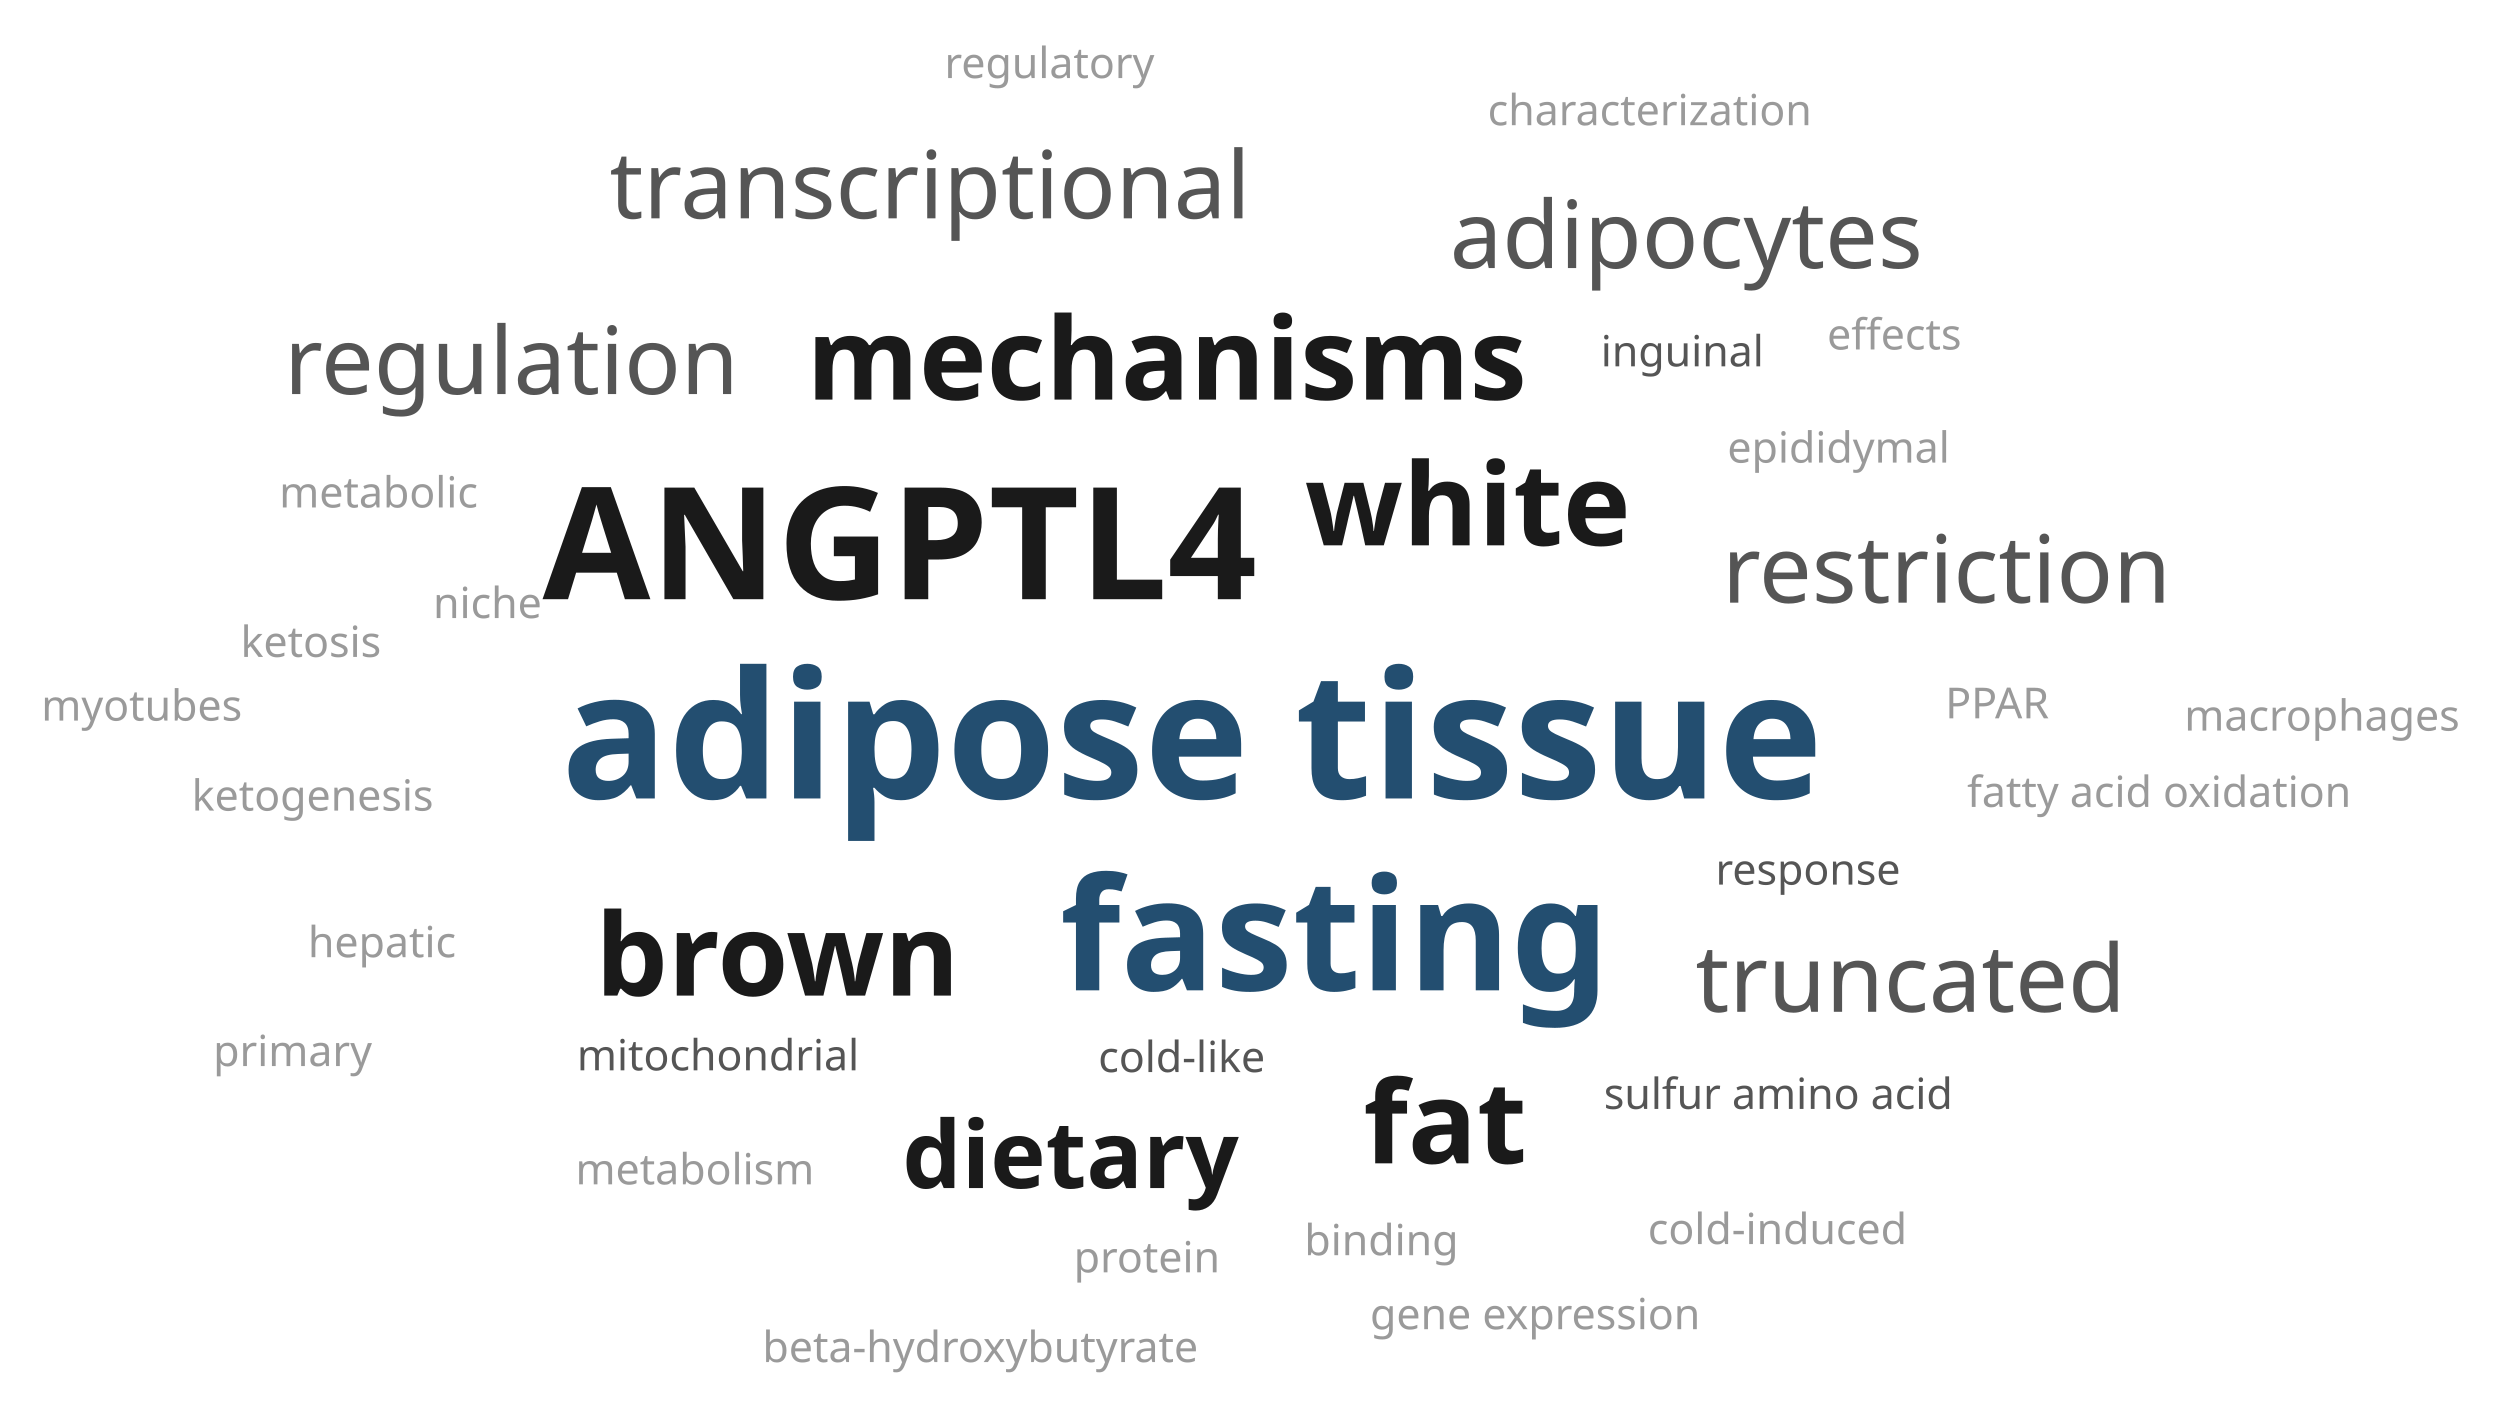
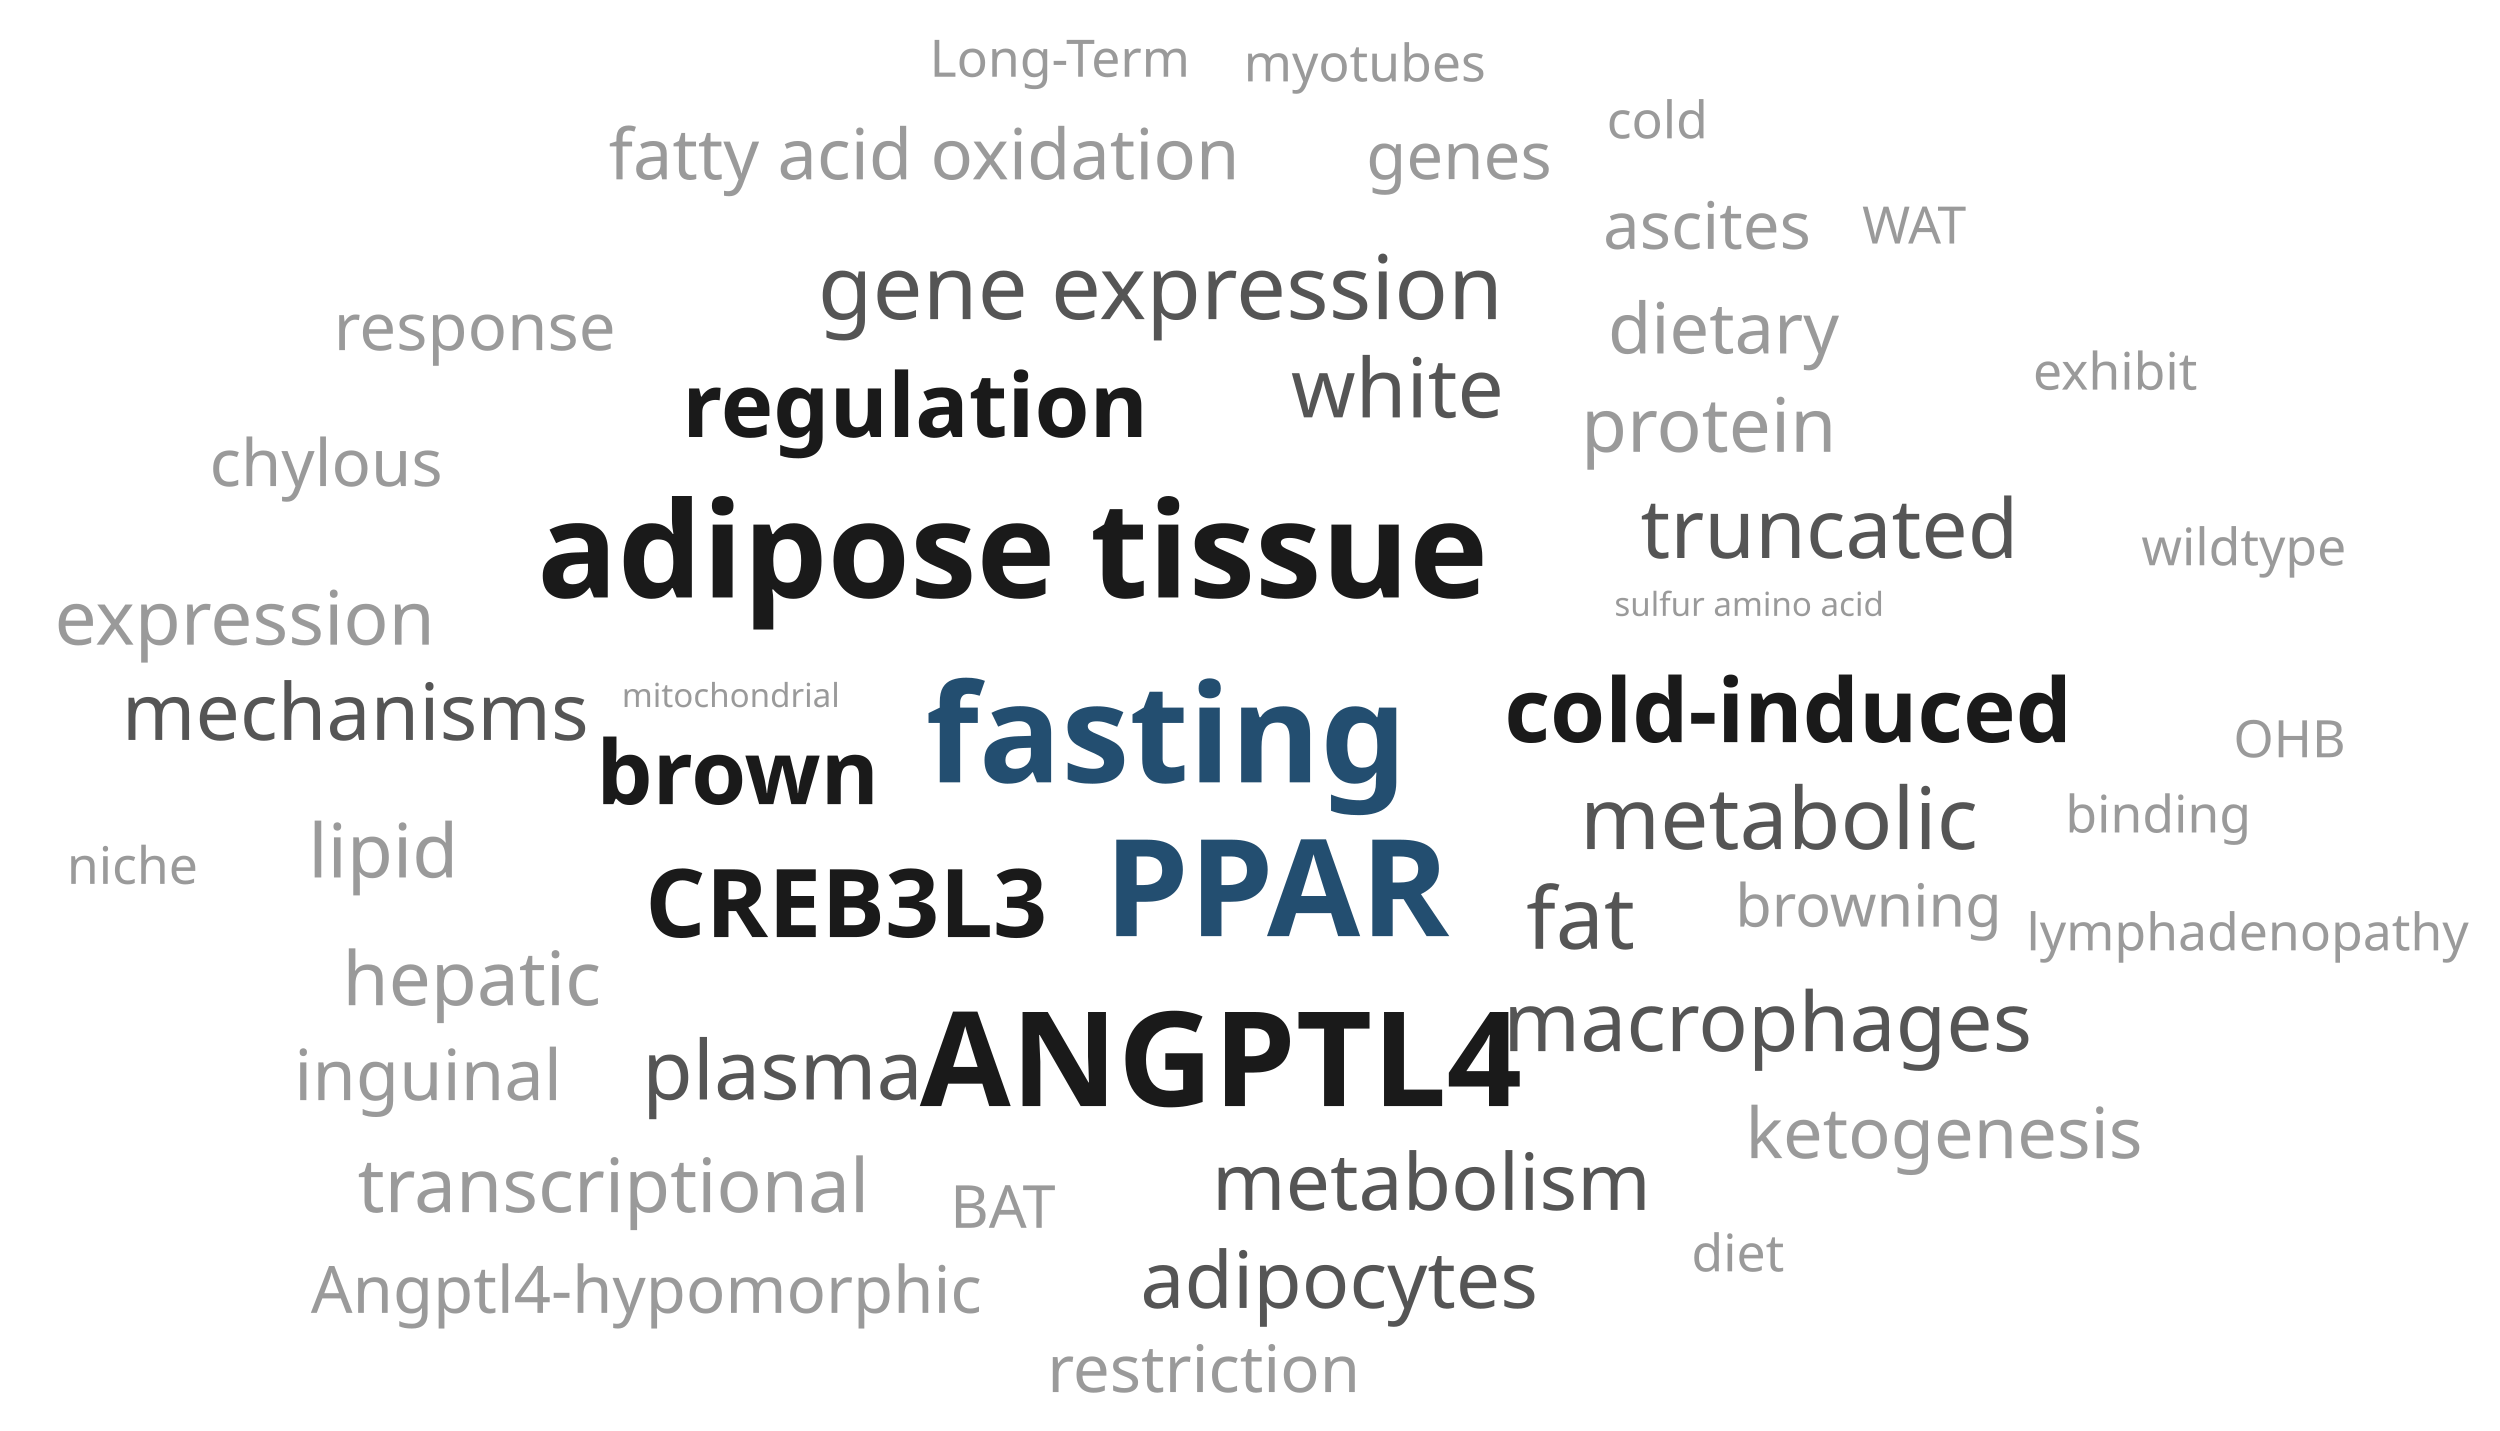
- <svg xmlns="http://www.w3.org/2000/svg" viewBox="-417.2 -255.4 875.0 492.3" role="img" aria-label="Word cloud of research themes from Philip Ruppert's publications" font-family="Space Grotesk, IBM Plex Sans, sans-serif">
-   <text x="0.0" y="0.0" font-size="62.0" font-weight="600" fill="#234E70" text-anchor="middle" dominant-baseline="central">adipose tissue</text>
-   <text x="50.0" y="70.0" font-size="54.7" font-weight="600" fill="#234E70" text-anchor="middle" dominant-baseline="central">fasting</text>
-   <text x="-102.3" y="-66.9" font-size="54.7" font-weight="600" fill="#1A1A1A" text-anchor="middle" dominant-baseline="central">ANGPTL4</text>
-   <text x="96.5" y="-80.1" font-size="40.1" font-weight="600" fill="#1A1A1A" text-anchor="middle" dominant-baseline="central">white</text>
-   <text x="-145.1" y="77.5" font-size="40.1" font-weight="600" fill="#1A1A1A" text-anchor="middle" dominant-baseline="central">brown</text>
-   <text x="-8.9" y="-131.1" font-size="40.1" font-weight="600" fill="#1A1A1A" text-anchor="middle" dominant-baseline="central">mechanisms</text>
-   <text x="88.6" y="136.2" font-size="40.1" font-weight="600" fill="#1A1A1A" text-anchor="middle" dominant-baseline="central">fat</text>
-   <text x="-42.5" y="147.7" font-size="32.8" font-weight="600" fill="#1A1A1A" text-anchor="middle" dominant-baseline="central">dietary</text>
-   <text x="264.1" y="-57.2" font-size="32.8" font-weight="500" fill="#555555" text-anchor="middle" dominant-baseline="central">restriction</text>
-   <text x="-91.7" y="-191.7" font-size="32.8" font-weight="500" fill="#555555" text-anchor="middle" dominant-baseline="central">transcriptional</text>
-   <text x="-238.2" y="-130.2" font-size="32.8" font-weight="500" fill="#555555" text-anchor="middle" dominant-baseline="central">regulation</text>
-   <text x="251.5" y="86.0" font-size="32.8" font-weight="500" fill="#555555" text-anchor="middle" dominant-baseline="central">truncated</text>
-   <text x="173.0" y="-174.3" font-size="32.8" font-weight="500" fill="#555555" text-anchor="middle" dominant-baseline="central">adipocytes</text>
-   <text x="-165.9" y="113.4" font-size="15.0" font-weight="500" fill="#555555" text-anchor="middle" dominant-baseline="central">mitochondrial</text>
-   <text x="205.2" y="126.9" font-size="15.0" font-weight="500" fill="#555555" text-anchor="middle" dominant-baseline="central">sulfur amino acid</text>
-   <text x="-3.6" y="114.0" font-size="15.0" font-weight="500" fill="#555555" text-anchor="middle" dominant-baseline="central">cold-like</text>
-   <text x="215.6" y="48.4" font-size="15.0" font-weight="500" fill="#555555" text-anchor="middle" dominant-baseline="central">response</text>
-   <text x="171.6" y="-133.0" font-size="15.0" font-weight="500" fill="#555555" text-anchor="middle" dominant-baseline="central">inguinal</text>
-   <text x="226.3" y="-99.3" font-size="15.0" font-weight="500" fill="#9a9a9a" text-anchor="middle" dominant-baseline="central">epididymal</text>
-   <text x="66.3" y="178.1" font-size="15.0" font-weight="500" fill="#9a9a9a" text-anchor="middle" dominant-baseline="central">binding</text>
-   <text x="-15.8" y="184.1" font-size="15.0" font-weight="500" fill="#9a9a9a" text-anchor="middle" dominant-baseline="central">protein</text>
-   <text x="-174.0" y="153.3" font-size="15.0" font-weight="500" fill="#9a9a9a" text-anchor="middle" dominant-baseline="central">metabolism</text>
-   <text x="338.5" y="21.2" font-size="15.0" font-weight="500" fill="#9a9a9a" text-anchor="middle" dominant-baseline="central">fatty acid oxidation</text>
-   <text x="-283.5" y="73.8" font-size="15.0" font-weight="500" fill="#9a9a9a" text-anchor="middle" dominant-baseline="central">hepatic</text>
-   <text x="-307.8" y="22.5" font-size="15.0" font-weight="500" fill="#9a9a9a" text-anchor="middle" dominant-baseline="central">ketogenesis</text>
-   <text x="-308.4" y="-31.3" font-size="15.0" font-weight="500" fill="#9a9a9a" text-anchor="middle" dominant-baseline="central">ketosis</text>
-   <text x="-284.7" y="-83.6" font-size="15.0" font-weight="500" fill="#9a9a9a" text-anchor="middle" dominant-baseline="central">metabolic</text>
-   <text x="204.9" y="174.2" font-size="15.0" font-weight="500" fill="#9a9a9a" text-anchor="middle" dominant-baseline="central">cold-induced</text>
-   <text x="120.1" y="204.0" font-size="15.0" font-weight="500" fill="#9a9a9a" text-anchor="middle" dominant-baseline="central">gene expression</text>
-   <text x="-246.6" y="-44.9" font-size="15.0" font-weight="500" fill="#9a9a9a" text-anchor="middle" dominant-baseline="central">niche</text>
-   <text x="245.8" y="-138.9" font-size="15.0" font-weight="500" fill="#9a9a9a" text-anchor="middle" dominant-baseline="central">effects</text>
-   <text x="-74.1" y="215.5" font-size="15.0" font-weight="500" fill="#9a9a9a" text-anchor="middle" dominant-baseline="central">beta-hydroxybutyrate</text>
-   <text x="-314.8" y="111.9" font-size="15.0" font-weight="500" fill="#9a9a9a" text-anchor="middle" dominant-baseline="central">primary</text>
-   <text x="-367.6" y="-9.0" font-size="15.0" font-weight="500" fill="#9a9a9a" text-anchor="middle" dominant-baseline="central">myotubes</text>
-   <text x="-49.9" y="-233.9" font-size="15.0" font-weight="500" fill="#9a9a9a" text-anchor="middle" dominant-baseline="central">regulatory</text>
-   <text x="281.8" y="-9.8" font-size="15.0" font-weight="500" fill="#9a9a9a" text-anchor="middle" dominant-baseline="central">PPAR</text>
-   <text x="160.2" y="-217.4" font-size="15.0" font-weight="500" fill="#9a9a9a" text-anchor="middle" dominant-baseline="central">characterization</text>
-   <text x="395.5" y="-5.5" font-size="15.0" font-weight="500" fill="#9a9a9a" text-anchor="middle" dominant-baseline="central">macrophages</text>
+ <svg xmlns="http://www.w3.org/2000/svg" viewBox="-528.6 -330.5 1133.0 648.1" role="img" aria-label="Word cloud of research themes from Philip Ruppert's publications" font-family="Space Grotesk, IBM Plex Sans, sans-serif">
+   <text x="0.0" y="0.0" font-size="62.0" font-weight="600" fill="#234E70" text-anchor="middle" dominant-baseline="central">fasting</text>
+   <text x="50.0" y="70.0" font-size="61.2" font-weight="600" fill="#234E70" text-anchor="middle" dominant-baseline="central">PPAR</text>
+   <text x="-69.7" y="-83.2" font-size="60.5" font-weight="600" fill="#1A1A1A" text-anchor="middle" dominant-baseline="central">adipose tissue</text>
+   <text x="24.7" y="147.6" font-size="59.7" font-weight="600" fill="#1A1A1A" text-anchor="middle" dominant-baseline="central">ANGPTL4</text>
+   <text x="-145.1" y="77.5" font-size="43.0" font-weight="600" fill="#1A1A1A" text-anchor="middle" dominant-baseline="central">CREB3L3</text>
+   <text x="-194.3" y="18.3" font-size="40.3" font-weight="600" fill="#1A1A1A" text-anchor="middle" dominant-baseline="central">brown</text>
+   <text x="-113.9" y="-148.1" font-size="40.3" font-weight="600" fill="#1A1A1A" text-anchor="middle" dominant-baseline="central">regulation</text>
+   <text x="281.8" y="-9.8" font-size="40.3" font-weight="600" fill="#1A1A1A" text-anchor="middle" dominant-baseline="central">cold-induced</text>
+   <text x="-2.7" y="-201.5" font-size="40.3" font-weight="500" fill="#555555" text-anchor="middle" dominant-baseline="central">gene expression</text>
+   <text x="277.6" y="39.2" font-size="38.9" font-weight="500" fill="#555555" text-anchor="middle" dominant-baseline="central">metabolic</text>
+   <text x="187.7" y="84.4" font-size="38.9" font-weight="500" fill="#555555" text-anchor="middle" dominant-baseline="central">fat</text>
+   <text x="104.7" y="-155.8" font-size="37.3" font-weight="500" fill="#555555" text-anchor="middle" dominant-baseline="central">white</text>
+   <text x="300.5" y="-92.1" font-size="37.3" font-weight="500" fill="#555555" text-anchor="middle" dominant-baseline="central">truncated</text>
+   <text x="272.5" y="131.4" font-size="37.3" font-weight="500" fill="#555555" text-anchor="middle" dominant-baseline="central">macrophages</text>
+   <text x="-174.0" y="153.3" font-size="37.3" font-weight="500" fill="#555555" text-anchor="middle" dominant-baseline="central">plasma</text>
+   <text x="120.1" y="204.0" font-size="35.7" font-weight="500" fill="#555555" text-anchor="middle" dominant-baseline="central">metabolism</text>
+   <text x="-367.6" y="-9.0" font-size="35.7" font-weight="500" fill="#555555" text-anchor="middle" dominant-baseline="central">mechanisms</text>
+   <text x="78.3" y="248.4" font-size="35.7" font-weight="500" fill="#555555" text-anchor="middle" dominant-baseline="central">adipocytes</text>
+   <text x="-250.6" y="205.7" font-size="33.9" font-weight="500" fill="#9a9a9a" text-anchor="middle" dominant-baseline="central">transcriptional</text>
+   <text x="245.8" y="-138.9" font-size="33.9" font-weight="500" fill="#9a9a9a" text-anchor="middle" dominant-baseline="central">protein</text>
+   <text x="-314.8" y="111.9" font-size="33.9" font-weight="500" fill="#9a9a9a" text-anchor="middle" dominant-baseline="central">hepatic</text>
+   <text x="-417.7" y="-51.5" font-size="33.9" font-weight="500" fill="#9a9a9a" text-anchor="middle" dominant-baseline="central">expression</text>
+   <text x="-354.9" y="54.0" font-size="33.9" font-weight="500" fill="#9a9a9a" text-anchor="middle" dominant-baseline="central">lipid</text>
+   <text x="252.5" y="-182.7" font-size="31.9" font-weight="500" fill="#9a9a9a" text-anchor="middle" dominant-baseline="central">dietary</text>
+   <text x="-334.6" y="155.7" font-size="31.9" font-weight="500" fill="#9a9a9a" text-anchor="middle" dominant-baseline="central">inguinal</text>
+   <text x="-109.8" y="-261.6" font-size="31.9" font-weight="500" fill="#9a9a9a" text-anchor="middle" dominant-baseline="central">fatty acid oxidation</text>
+   <text x="352.4" y="182.0" font-size="31.9" font-weight="500" fill="#9a9a9a" text-anchor="middle" dominant-baseline="central">ketogenesis</text>
+   <text x="16.9" y="288.9" font-size="29.6" font-weight="500" fill="#9a9a9a" text-anchor="middle" dominant-baseline="central">restriction</text>
+   <text x="-313.5" y="-183.3" font-size="29.6" font-weight="500" fill="#9a9a9a" text-anchor="middle" dominant-baseline="central">response</text>
+   <text x="-235.7" y="253.0" font-size="29.6" font-weight="500" fill="#9a9a9a" text-anchor="middle" dominant-baseline="central">Angptl4-hypomorphic</text>
+   <text x="-380.8" y="-121.7" font-size="29.6" font-weight="500" fill="#9a9a9a" text-anchor="middle" dominant-baseline="central">chylous</text>
+   <text x="245.0" y="-229.2" font-size="29.6" font-weight="500" fill="#9a9a9a" text-anchor="middle" dominant-baseline="central">ascites</text>
+   <text x="132.6" y="-260.8" font-size="29.6" font-weight="500" fill="#9a9a9a" text-anchor="middle" dominant-baseline="central">genes</text>
+   <text x="318.2" y="79.0" font-size="26.9" font-weight="500" fill="#9a9a9a" text-anchor="middle" dominant-baseline="central">browning</text>
+   <text x="-74.1" y="215.5" font-size="26.9" font-weight="500" fill="#9a9a9a" text-anchor="middle" dominant-baseline="central">BAT</text>
+   <text x="449.5" y="37.7" font-size="23.4" font-weight="500" fill="#9a9a9a" text-anchor="middle" dominant-baseline="central">binding</text>
+   <text x="-48.3" y="-304.8" font-size="23.4" font-weight="500" fill="#9a9a9a" text-anchor="middle" dominant-baseline="central">Long-Term</text>
+   <text x="-468.6" y="61.0" font-size="23.4" font-weight="500" fill="#9a9a9a" text-anchor="middle" dominant-baseline="central">niche</text>
+   <text x="89.9" y="-302.7" font-size="23.4" font-weight="500" fill="#9a9a9a" text-anchor="middle" dominant-baseline="central">myotubes</text>
+   <text x="259.0" y="236.6" font-size="23.4" font-weight="500" fill="#9a9a9a" text-anchor="middle" dominant-baseline="central">diet</text>
+   <text x="430.0" y="-163.0" font-size="23.4" font-weight="500" fill="#9a9a9a" text-anchor="middle" dominant-baseline="central">exhibit</text>
+   <text x="490.0" y="91.1" font-size="23.4" font-weight="500" fill="#9a9a9a" text-anchor="middle" dominant-baseline="central">lymphadenopathy</text>
+   <text x="222.5" y="-276.9" font-size="23.4" font-weight="500" fill="#9a9a9a" text-anchor="middle" dominant-baseline="central">cold</text>
+   <text x="338.9" y="-229.2" font-size="23.4" font-weight="500" fill="#9a9a9a" text-anchor="middle" dominant-baseline="central">WAT</text>
+   <text x="488.3" y="-83.4" font-size="23.4" font-weight="500" fill="#9a9a9a" text-anchor="middle" dominant-baseline="central">wildtype</text>
+   <text x="509.0" y="3.6" font-size="23.4" font-weight="500" fill="#9a9a9a" text-anchor="middle" dominant-baseline="central">OHB</text>
+   <text x="-197.4" y="-15.9" font-size="15.0" font-weight="500" fill="#9a9a9a" text-anchor="middle" dominant-baseline="central">mitochondrial</text>
+   <text x="264.1" y="-57.2" font-size="15.0" font-weight="500" fill="#9a9a9a" text-anchor="middle" dominant-baseline="central">sulfur amino acid</text>
</svg>
